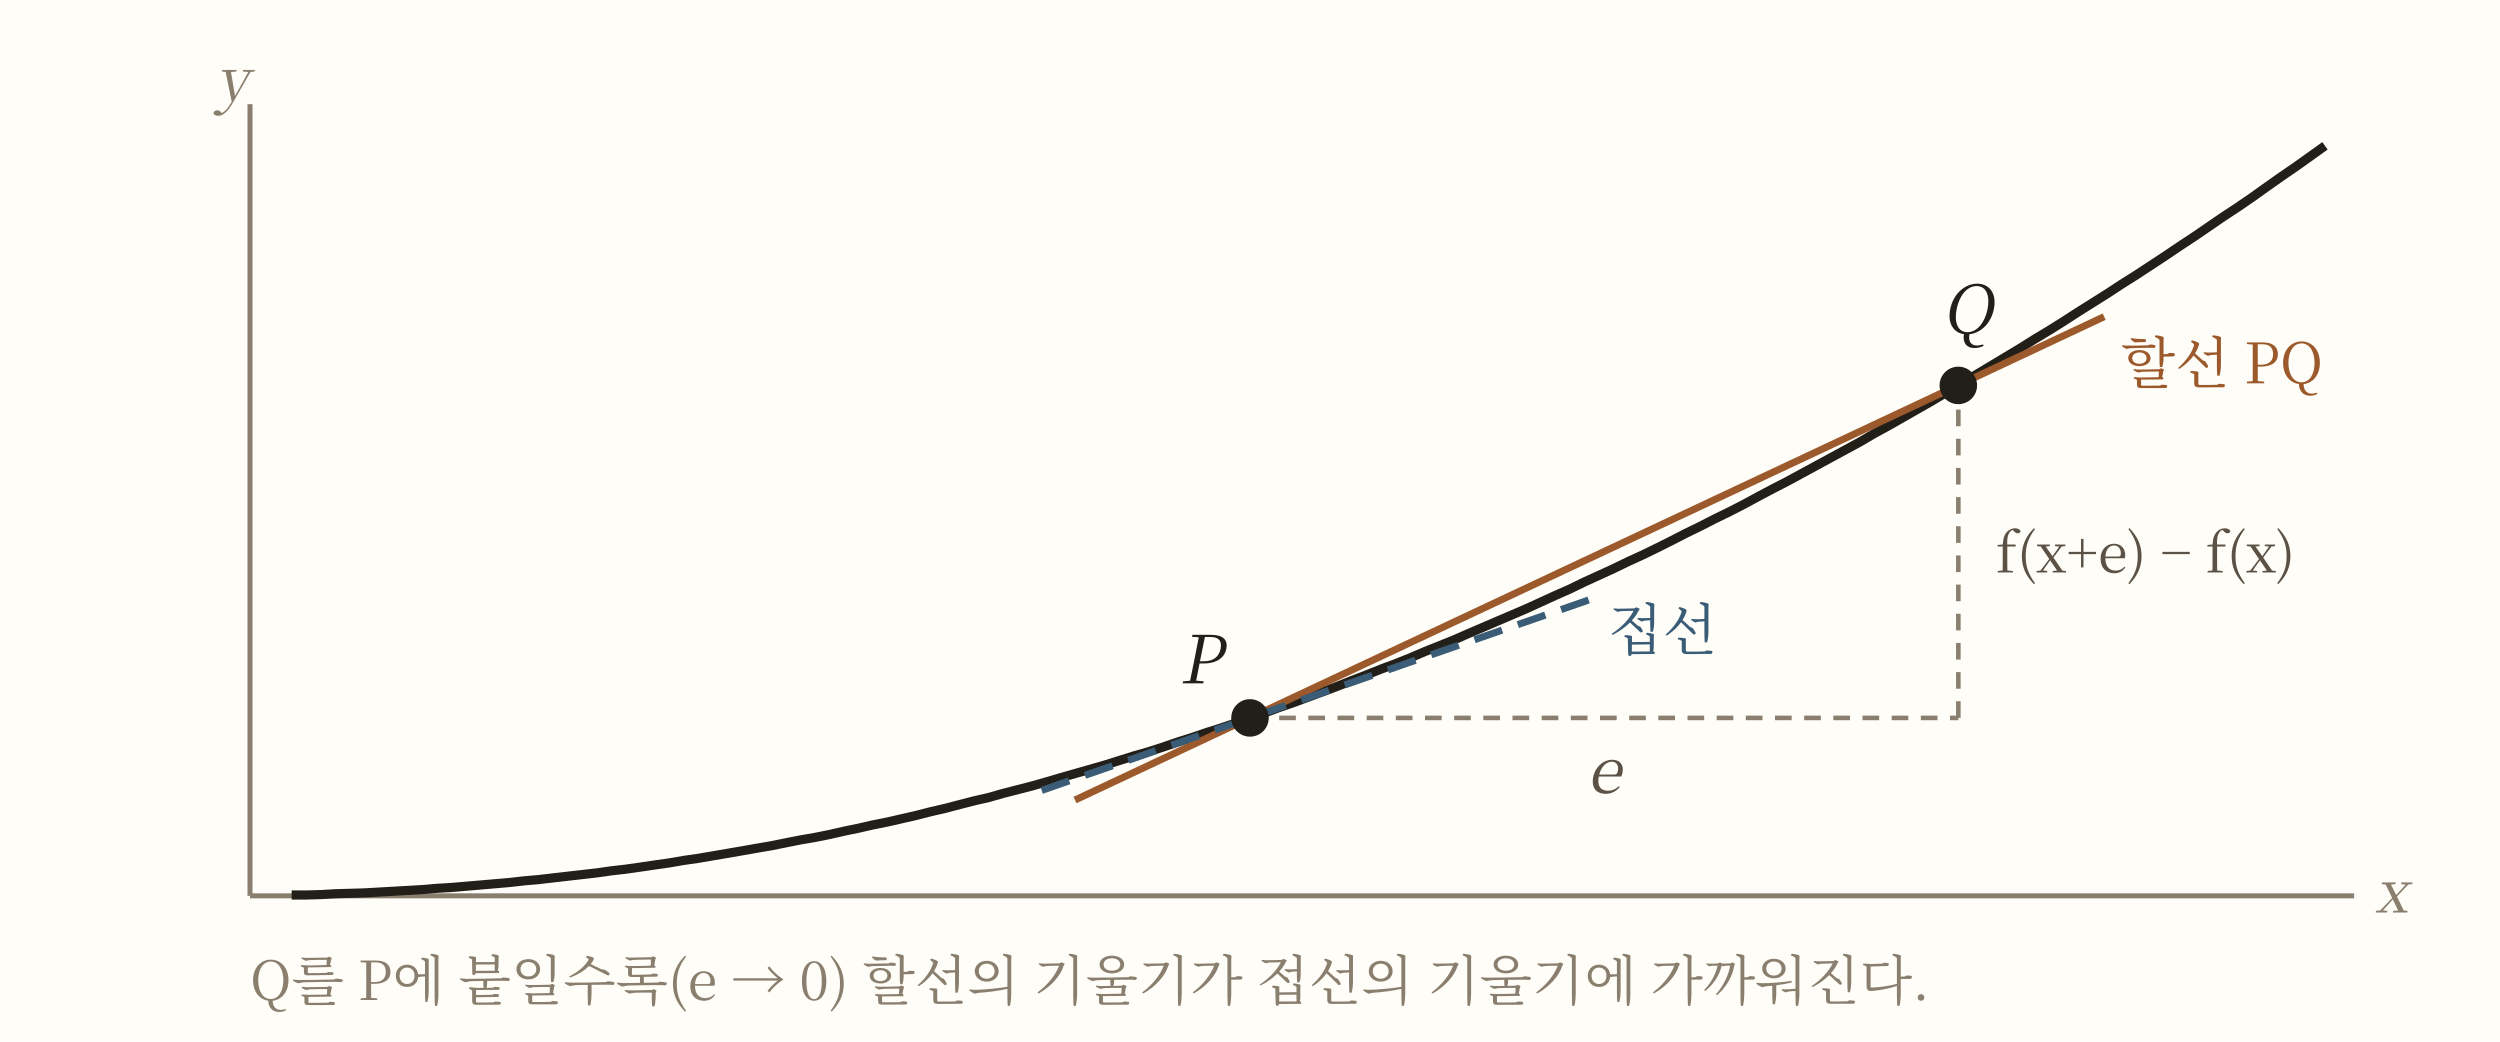
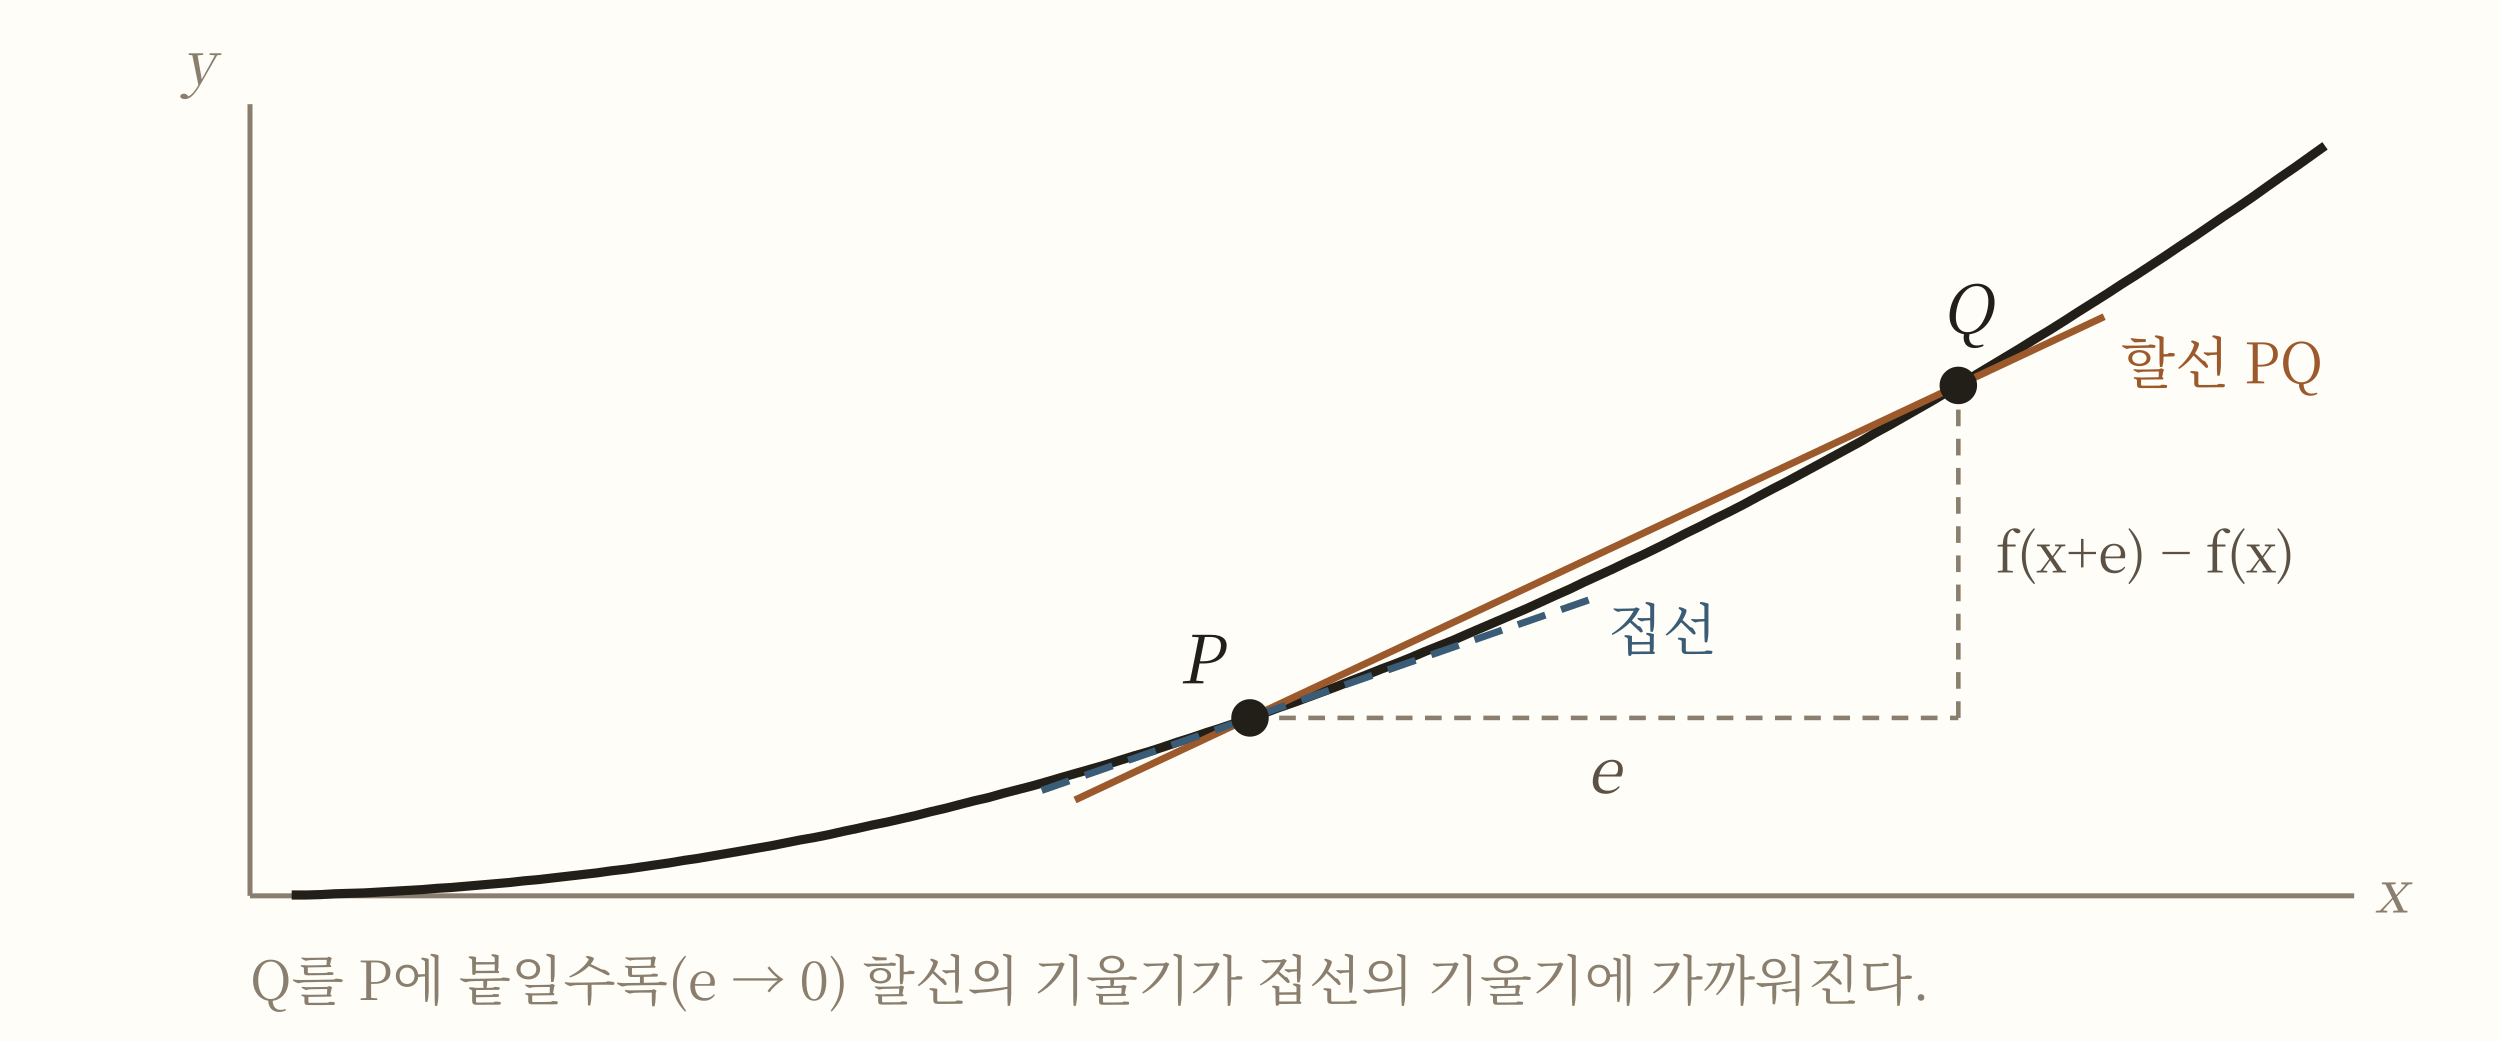
<svg xmlns="http://www.w3.org/2000/svg" viewBox="0 0 600 250" role="img" aria-label="할선이 접선으로 수렴하는 과정">
  <style>text{font-variant-numeric:lining-nums;font-feature-settings:"lnum" 1;}</style>
  <rect width="600" height="250" fill="#FFFDF7" />
  <line x1="60" y1="215" x2="565" y2="215" stroke="#8A7F6E" stroke-width="1.2" />
  <line x1="60" y1="215" x2="60" y2="25" stroke="#8A7F6E" stroke-width="1.2" />
  <text x="570" y="219" font-family="EB Garamond, Georgia, 'Noto Serif KR', 'Noto Serif CJK KR', NanumMyeongjo, Batang, AppleMyungjo, serif" font-style="italic" font-size="14" fill="#8A7F6E">x</text>
-   <text x="52" y="24" font-family="EB Garamond, Georgia, 'Noto Serif KR', 'Noto Serif CJK KR', NanumMyeongjo, Batang, AppleMyungjo, serif" font-style="italic" font-size="14" fill="#8A7F6E">y</text>
+   <text x="44" y="20" font-family="EB Garamond, Georgia, 'Noto Serif KR', 'Noto Serif CJK KR', NanumMyeongjo, Batang, AppleMyungjo, serif" font-style="italic" font-size="14" fill="#8A7F6E">y</text>
  <polyline points="70.0,214.8 73.5,214.8 77.0,214.7 80.5,214.5 83.9,214.4 87.4,214.3 90.9,214.1 94.4,213.9 97.9,213.7 101.4,213.5 104.9,213.2 108.3,213.0 111.8,212.7 115.3,212.4 118.8,212.1 122.3,211.8 125.8,211.4 129.3,211.1 132.7,210.7 136.2,210.3 139.7,209.9 143.2,209.5 146.7,209.0 150.2,208.6 153.7,208.1 157.1,207.6 160.6,207.1 164.1,206.5 167.6,206.0 171.1,205.4 174.6,204.8 178.1,204.2 181.5,203.6 185.0,203.0 188.5,202.3 192.0,201.6 195.5,201.0 199.0,200.3 202.5,199.5 205.9,198.8 209.4,198.0 212.9,197.3 216.4,196.5 219.9,195.7 223.4,194.8 226.9,194.0 230.3,193.1 233.8,192.2 237.3,191.4 240.8,190.4 244.3,189.5 247.8,188.6 251.3,187.6 254.7,186.6 258.2,185.6 261.7,184.6 265.2,183.6 268.7,182.5 272.2,181.4 275.7,180.4 279.1,179.3 282.6,178.1 286.1,177.0 289.6,175.8 293.1,174.7 296.6,173.5 300.1,172.3 303.5,171.1 307.0,169.8 310.5,168.6 314.0,167.3 317.5,166.0 321.0,164.7 324.5,163.3 327.9,162.0 331.4,160.6 334.9,159.3 338.4,157.9 341.9,156.4 345.4,155.0 348.9,153.6 352.3,152.1 355.8,150.6 359.3,149.1 362.8,147.6 366.3,146.1 369.8,144.5 373.3,142.9 376.7,141.4 380.2,139.7 383.7,138.1 387.2,136.5 390.7,134.8 394.2,133.2 397.7,131.5 401.1,129.8 404.6,128.0 408.1,126.3 411.6,124.5 415.1,122.8 418.6,121.0 422.1,119.1 425.5,117.3 429.0,115.5 432.5,113.6 436.0,111.7 439.5,109.8 443.0,107.9 446.5,106.0 449.9,104.0 453.4,102.1 456.9,100.1 460.4,98.1 463.9,96.1 467.4,94.0 470.9,92.0 474.3,89.9 477.8,87.8 481.3,85.7 484.8,83.6 488.3,81.4 491.8,79.3 495.3,77.1 498.7,74.9 502.2,72.7 505.7,70.5 509.2,68.2 512.7,66.0 516.2,63.7 519.7,61.4 523.1,59.1 526.6,56.8 530.1,54.4 533.6,52.0 537.1,49.7 540.6,47.3 544.1,44.8 547.5,42.4 551.0,40.0 554.5,37.5 558.0,35.0" fill="none" stroke="#221E18" stroke-width="2.2" />
  <line x1="258" y1="192.0" x2="505" y2="76.0" stroke="#9C5A2C" stroke-width="1.7" />
  <line x1="250" y1="189.7" x2="385" y2="142.7" stroke="#3A5C77" stroke-width="1.7" stroke-dasharray="7 4" />
  <line x1="300" y1="172.3" x2="470" y2="172.3" stroke="#8A7F6E" stroke-width="1.1" stroke-dasharray="4 3" />
  <line x1="470" y1="172.3" x2="470" y2="92.5" stroke="#8A7F6E" stroke-width="1.1" stroke-dasharray="4 3" />
  <circle cx="300" cy="172.3" r="4.5" fill="#221E18" />
  <circle cx="470" cy="92.5" r="4.5" fill="#221E18" />
  <text x="283" y="164" font-family="EB Garamond, Georgia, 'Noto Serif KR', 'Noto Serif CJK KR', NanumMyeongjo, Batang, AppleMyungjo, serif" font-style="italic" font-size="16" fill="#221E18">P</text>
  <text x="466" y="80" font-family="EB Garamond, Georgia, 'Noto Serif KR', 'Noto Serif CJK KR', NanumMyeongjo, Batang, AppleMyungjo, serif" font-style="italic" font-size="16" fill="#221E18">Q</text>
  <text x="385" y="190.3" font-family="EB Garamond, Georgia, 'Noto Serif KR', 'Noto Serif CJK KR', NanumMyeongjo, Batang, AppleMyungjo, serif" font-style="italic" font-size="15" fill="#5B5245" text-anchor="middle">e</text>
  <text x="479" y="137.4" font-family="EB Garamond, Georgia, 'Noto Serif KR', 'Noto Serif CJK KR', NanumMyeongjo, Batang, AppleMyungjo, serif" font-size="13" fill="#5B5245">f(x+e) − f(x)</text>
  <text x="509" y="92" font-family="EB Garamond, Georgia, 'Noto Serif KR', 'Noto Serif CJK KR', NanumMyeongjo, Batang, AppleMyungjo, serif" font-size="13.5" fill="#9C5A2C">할선 PQ</text>
  <text x="386" y="156" font-family="EB Garamond, Georgia, 'Noto Serif KR', 'Noto Serif CJK KR', NanumMyeongjo, Batang, AppleMyungjo, serif" font-size="13.5" fill="#3A5C77">접선</text>
  <text x="60" y="240" font-family="EB Garamond, Georgia, 'Noto Serif KR', 'Noto Serif CJK KR', NanumMyeongjo, Batang, AppleMyungjo, serif" font-size="13" fill="#8A7F6E">Q를 P에 붙일수록(e → 0) 할선의 기울기가 접선의 기울기에 가까워진다.</text>
</svg>
